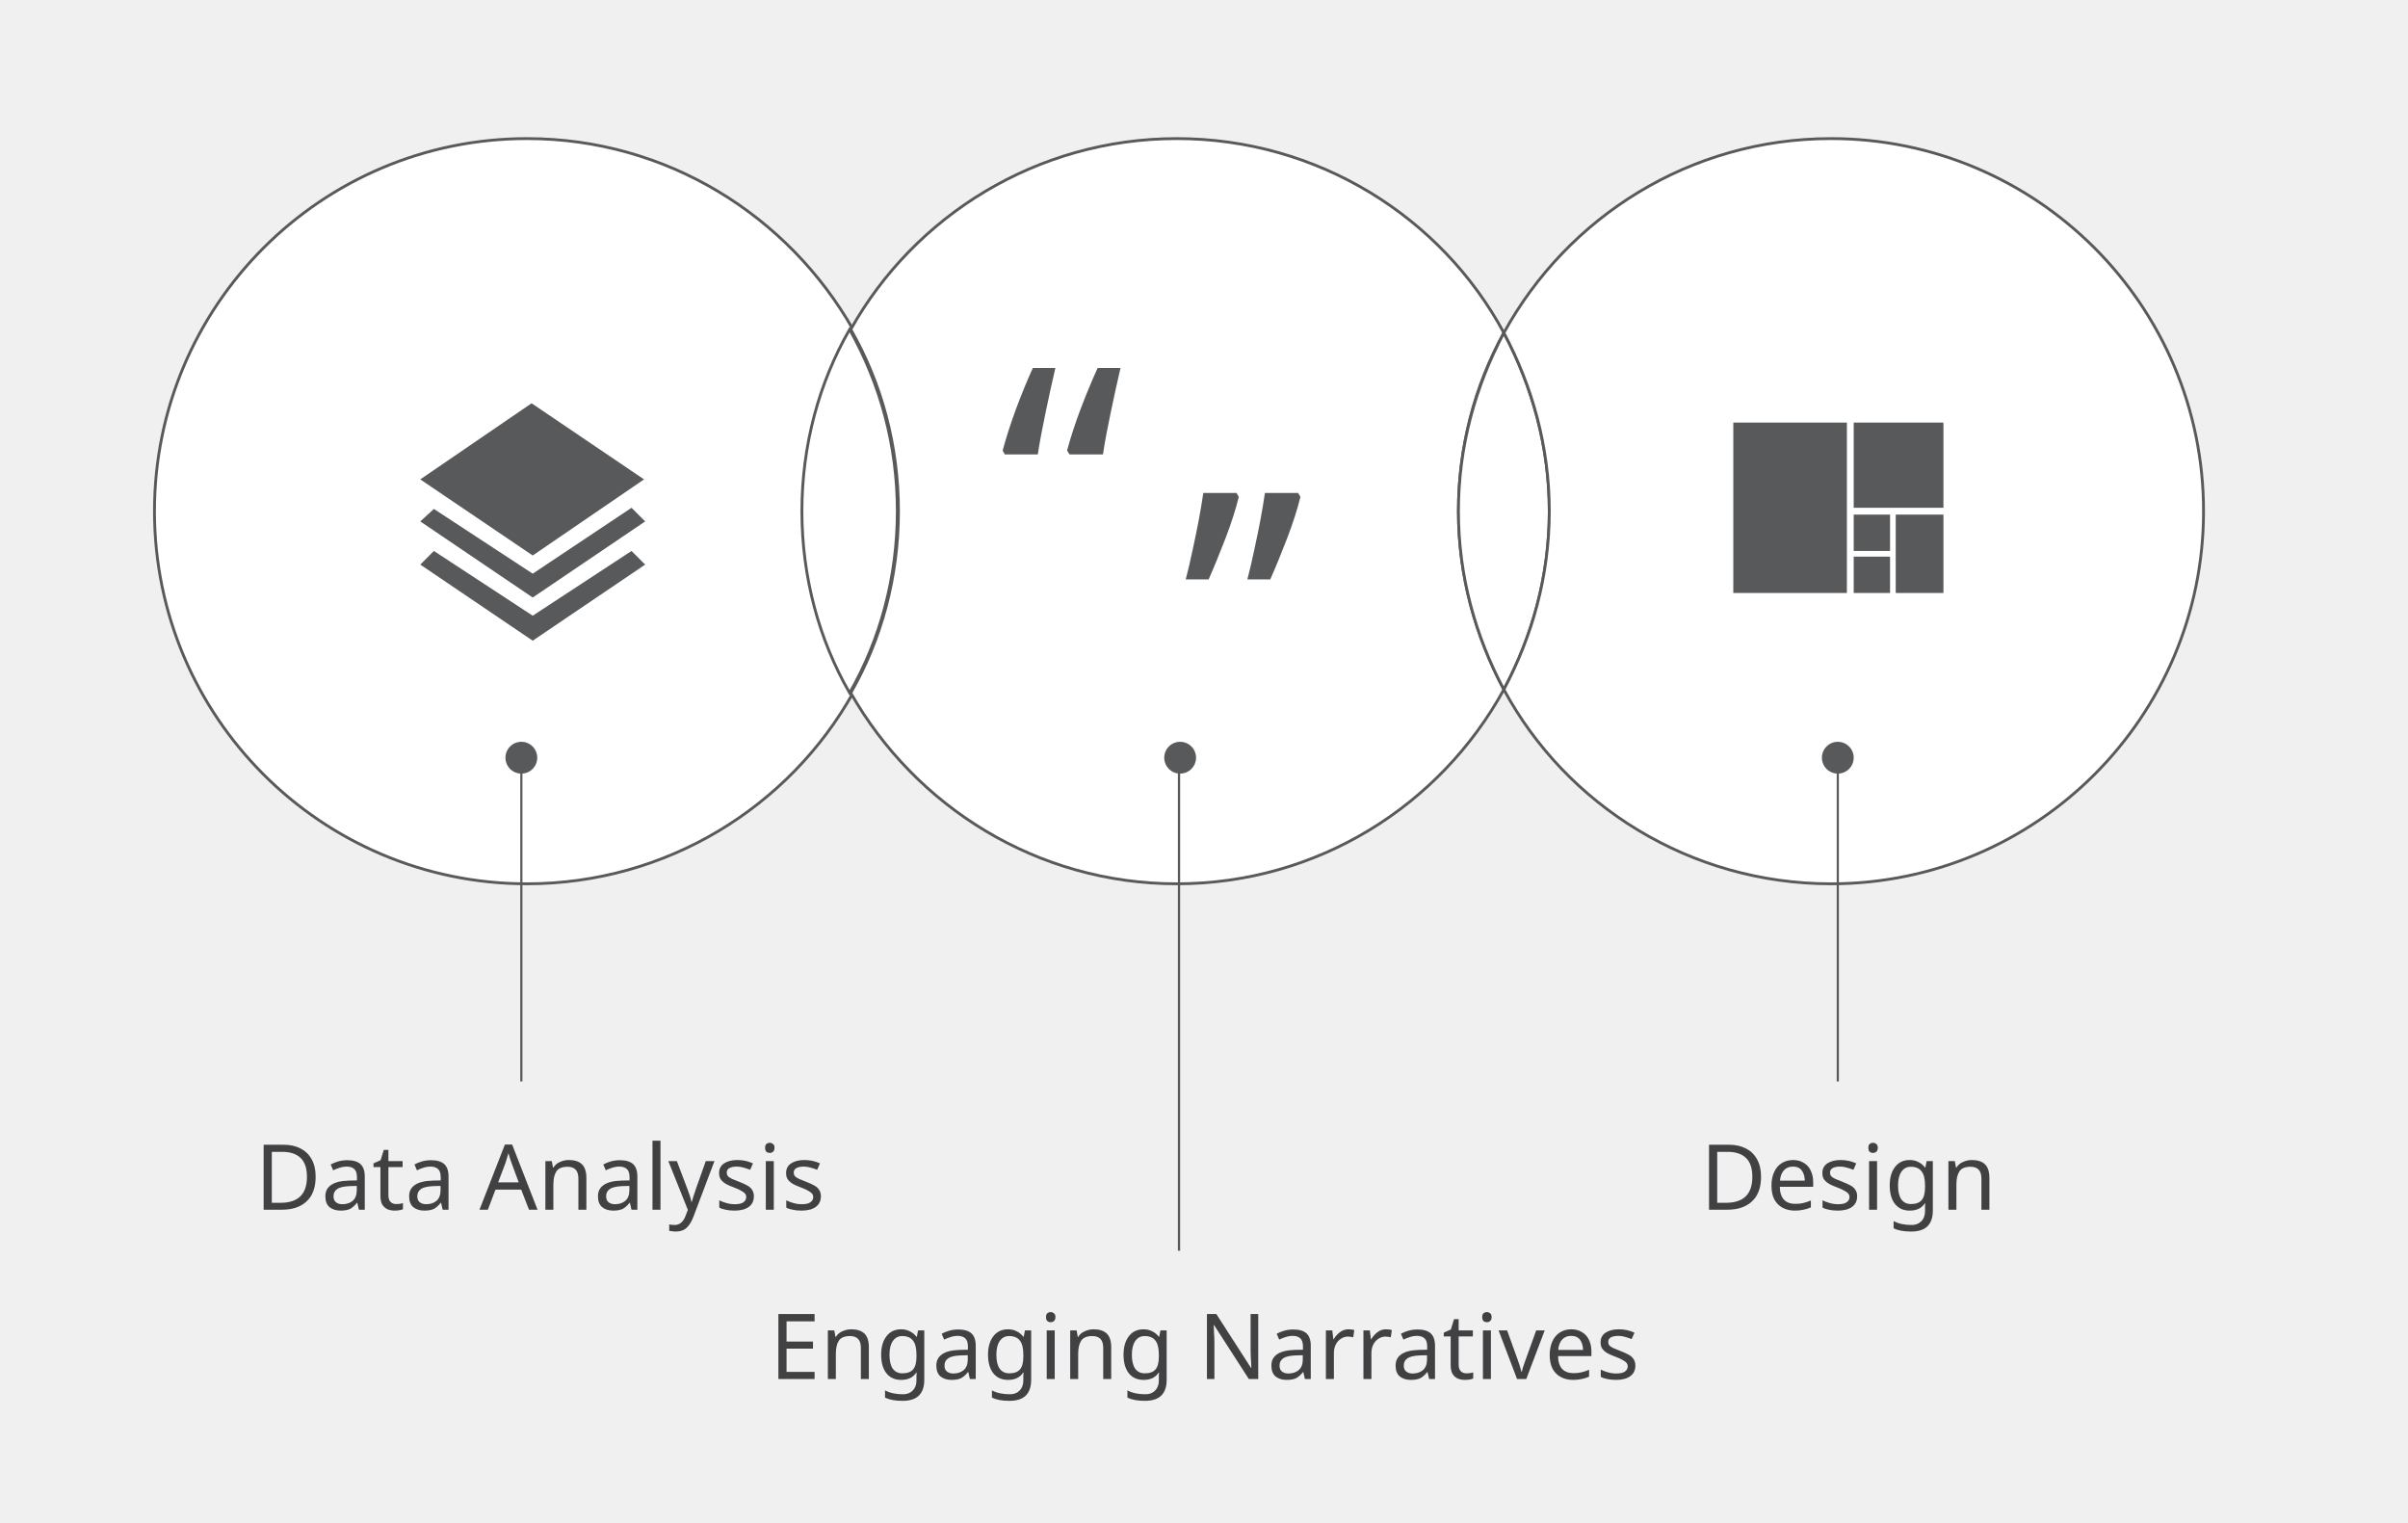
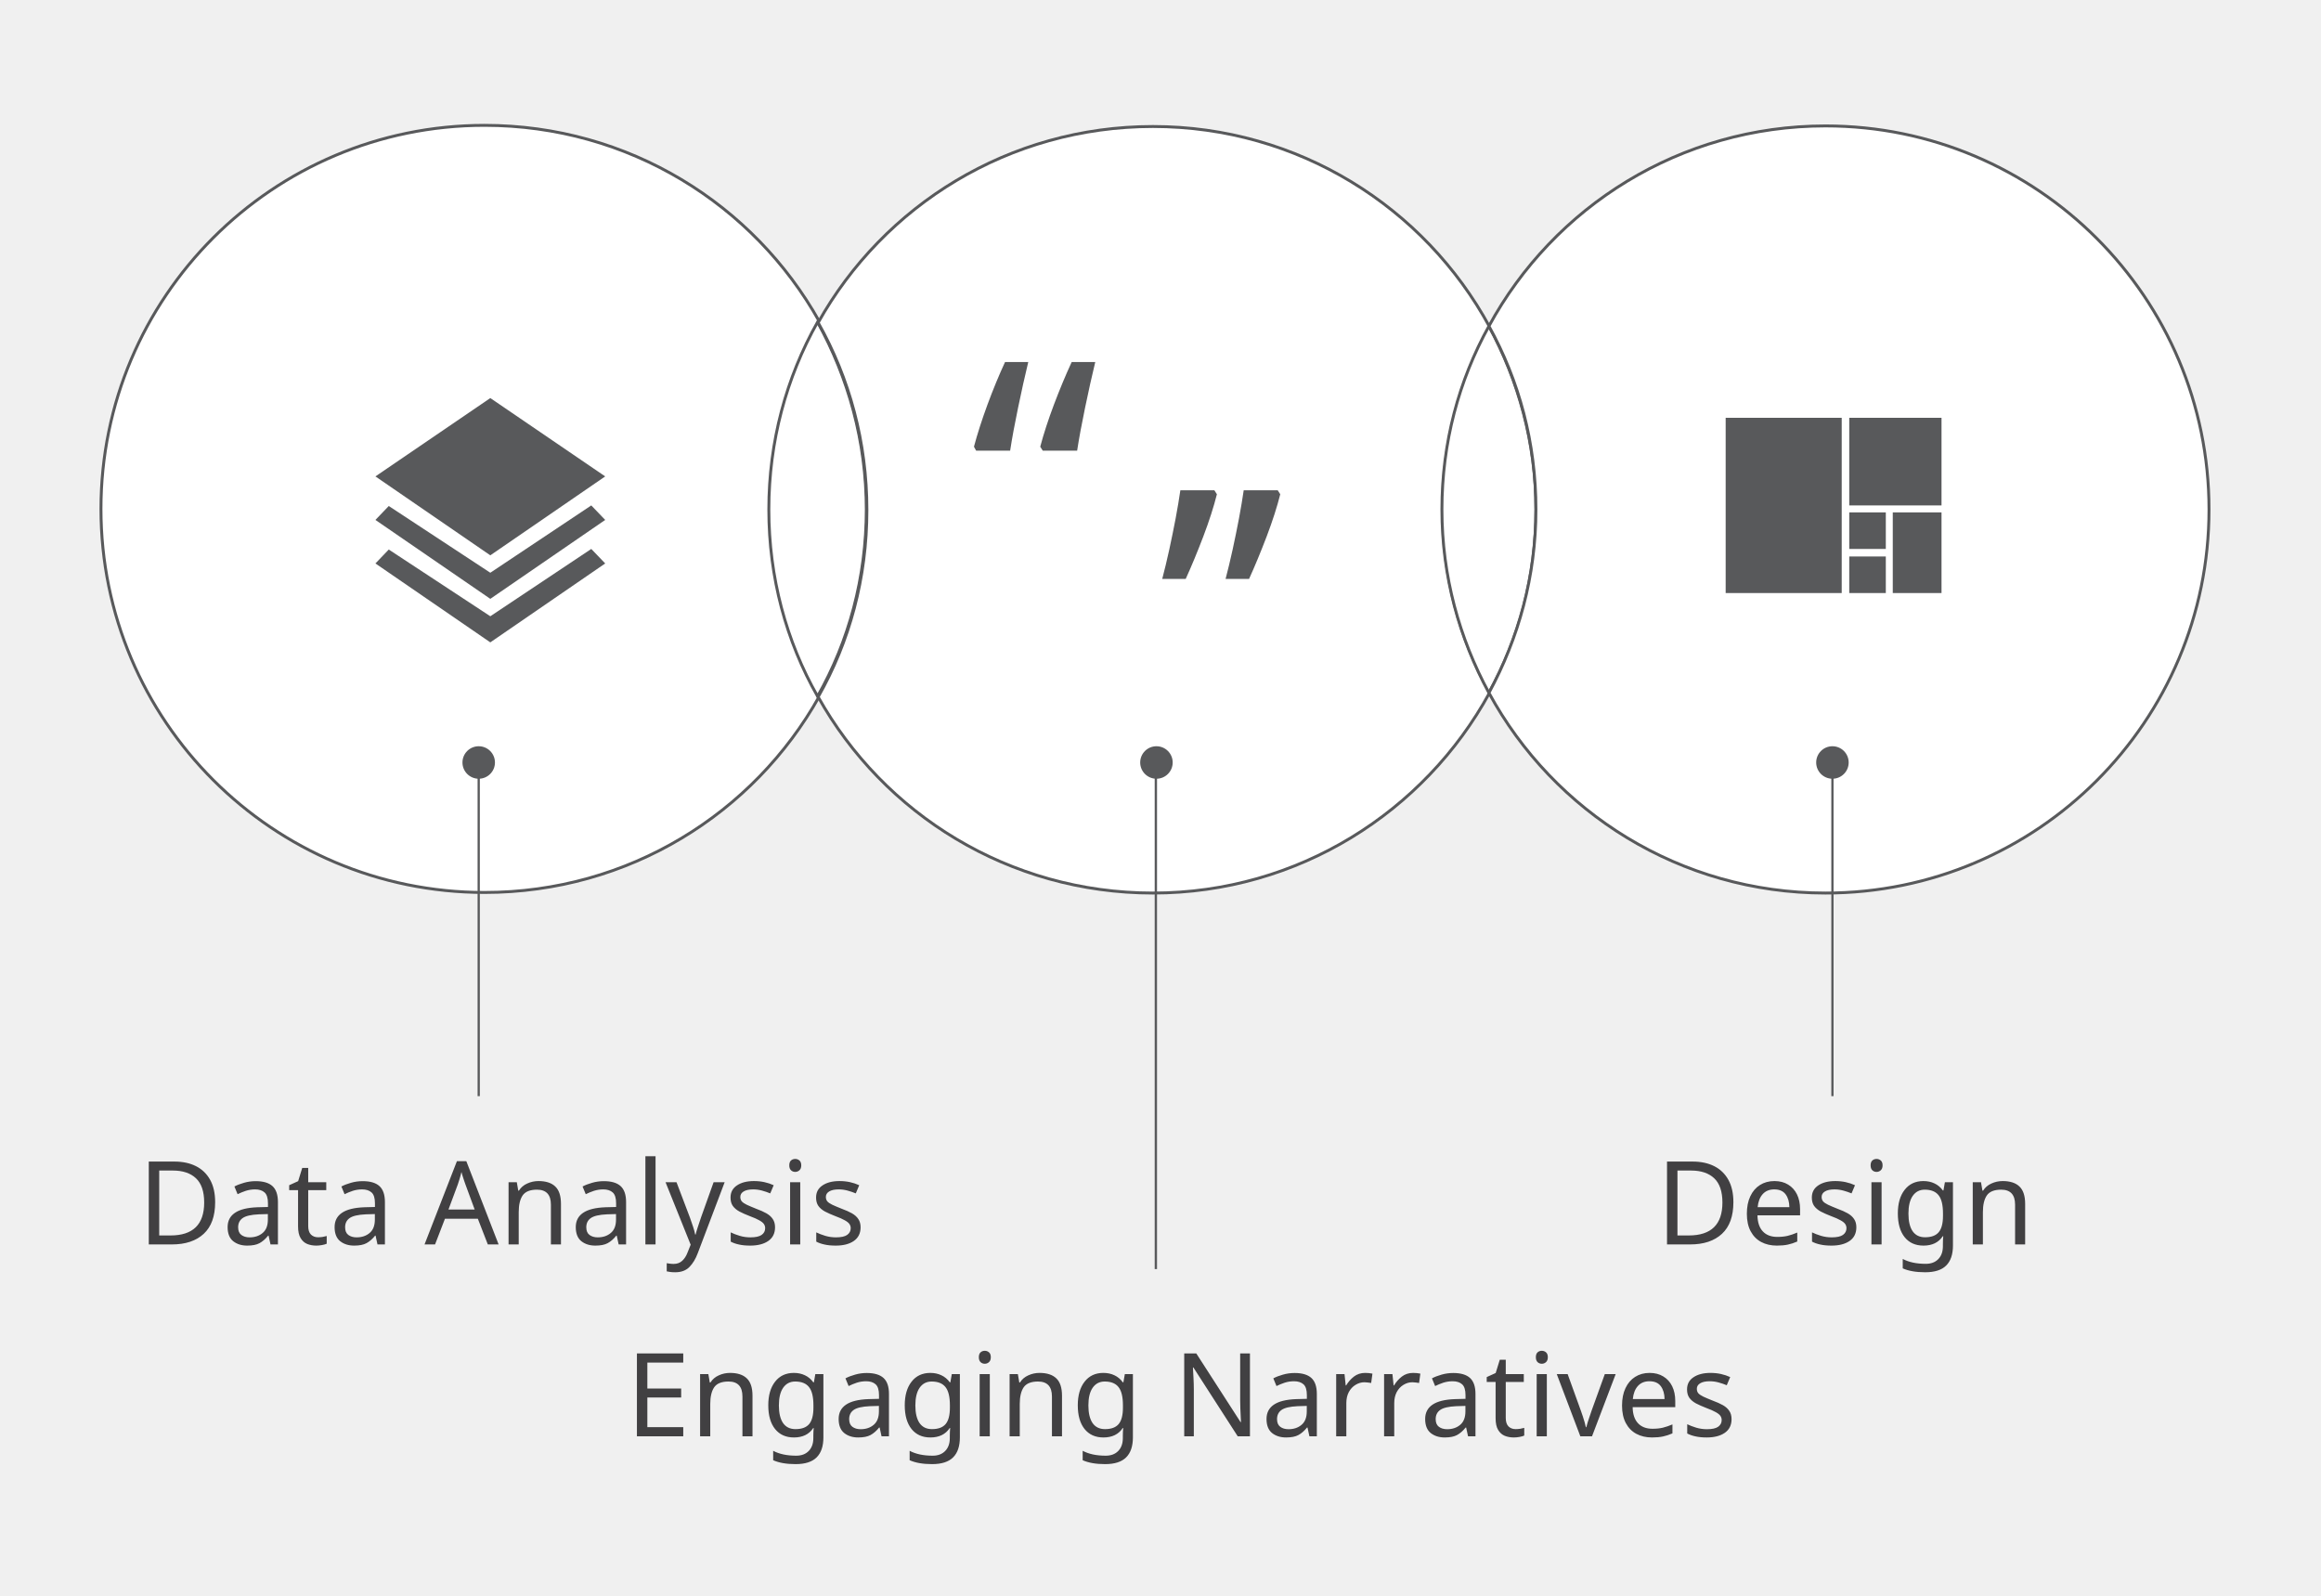
- <svg xmlns="http://www.w3.org/2000/svg" version="1.1" id="Layer_1" x="0px" y="0px" viewBox="0 0 212 134" style="enable-background:new 0 0 212 134;" xml:space="preserve">
+ <svg xmlns="http://www.w3.org/2000/svg" version="1.1" id="Layer_1" x="0px" y="0px" viewBox="0 0 400 275" style="enable-background:new 0 0 400 275;" xml:space="preserve">
  <style type="text/css">
- 	.st0{fill-rule:evenodd;clip-rule:evenodd;fill:#FFFFFF;stroke:#58595B;stroke-width:0.25;stroke-miterlimit:10;}
+ 	.st0{fill-rule:evenodd;clip-rule:evenodd;fill:#FFFFFF;stroke:#58595B;stroke-width:0.503;stroke-miterlimit:10;}
	.st1{fill-rule:evenodd;clip-rule:evenodd;fill:#58595B;}
- 	.st2{fill:none;stroke:#58595B;stroke-width:0.191;stroke-miterlimit:10;}
+ 	.st2{fill:none;stroke:#58595B;stroke-width:0.384;stroke-miterlimit:10;}
	.st3{fill-rule:evenodd;clip-rule:evenodd;fill:none;}
	.st4{fill:#414042;}
	.st5{font-family:'Avenir-Book';}
- 	.st6{font-size:8px;}
- 	.st7{fill:none;stroke:#58595B;stroke-width:0.199;stroke-miterlimit:10;}
+ 	.st6{font-size:20px;}
+ 	.st7{fill:none;stroke:#58595B;stroke-width:0.4;stroke-miterlimit:10;}
	.st8{fill:none;}
	.st9{fill:#58595B;}
	.st10{font-family:'Helvetica-Bold';}
- 	.st11{font-size:31px;}
+ 	.st11{font-size:62.396px;}
</style>
-   <path class="st0" d="M70.9,45c0,5.8,1.5,11.3,4.2,16c-5.6,10-16.4,16.8-28.7,16.8c-18.1,0-32.8-14.7-32.8-32.8  c0-18.1,14.7-32.8,32.8-32.8c12.3,0,23,6.8,28.7,16.8C72.4,33.8,70.9,39.2,70.9,45z" />
-   <path class="st0" d="M79,45c0,5.8-1.5,11.3-4.2,16c-2.7-4.7-4.2-10.2-4.2-16c0-5.8,1.5-11.3,4.2-16C77.5,33.8,79,39.2,79,45z" />
-   <path class="st0" d="M128.4,45c0,5.7,1.5,11,4,15.7c-5.6,10.2-16.4,17.1-28.8,17.1c-12.3,0-23-6.8-28.7-16.8  c2.7-4.7,4.2-10.2,4.2-16c0-5.8-1.5-11.3-4.2-16c5.6-10,16.4-16.8,28.7-16.8c12.4,0,23.3,6.9,28.8,17.1  C129.8,34,128.4,39.4,128.4,45z" />
-   <path class="st0" d="M136.4,45c0,5.7-1.5,11-4,15.7c-2.5-4.7-4-10-4-15.7c0-5.7,1.5-11,4-15.7C134.9,34,136.4,39.4,136.4,45z" />
-   <path class="st0" d="M194,45c0,18.1-14.7,32.8-32.8,32.8c-12.4,0-23.3-6.9-28.8-17.1c2.5-4.7,4-10,4-15.7c0-5.7-1.5-11-4-15.7  c5.6-10.2,16.4-17.1,28.8-17.1C179.3,12.2,194,26.9,194,45z" />
-   <circle class="st1" cx="45.9" cy="66.7" r="1.4" />
-   <line class="st2" x1="45.9" y1="67" x2="45.9" y2="95.2" />
-   <rect x="13.5" y="100.4" class="st3" width="65.5" height="8.4" />
-   <text transform="matrix(1 0 0 1 22.4299 106.4907)" class="st4 st5 st6">Data Analysis</text>
-   <circle class="st1" cx="103.9" cy="66.7" r="1.4" />
-   <line class="st7" x1="103.8" y1="67" x2="103.8" y2="110.1" />
  <g>
-     <rect x="59.6" y="115.3" class="st8" width="89" height="8.4" />
-     <text transform="matrix(1 0 0 1 67.7478 121.3931)" class="st4 st5 st6">Engaging Narratives</text>
+     <path class="st0" d="M132.8,87.8c0,11.7,3,22.7,8.4,32.2c-11.3,20.2-32.9,33.8-57.7,33.8c-36.5,0-66.1-29.6-66.1-66.1   c0-36.5,29.6-66.1,66.1-66.1c24.8,0,46.4,13.6,57.7,33.8C135.9,65.1,132.8,76.1,132.8,87.8z" />
+     <path class="st0" d="M149.3,87.8c0,11.7-3,22.7-8.4,32.2c-5.4-9.5-8.4-20.5-8.4-32.2c0-11.7,3-22.7,8.4-32.3   C146.2,65.1,149.3,76.1,149.3,87.8z" />
+     <path class="st0" d="M248.6,87.8c0,11.5,2.9,22.2,8.1,31.6c-11.2,20.5-33,34.5-58,34.5c-24.8,0-46.4-13.6-57.7-33.8   c5.4-9.5,8.4-20.5,8.4-32.2c0-11.7-3-22.7-8.4-32.3c11.3-20.2,32.9-33.8,57.7-33.8c25,0,46.8,13.9,58,34.5   C251.5,65.6,248.6,76.4,248.6,87.8z" />
+     <path class="st0" d="M264.7,87.8c0,11.5-2.9,22.2-8.1,31.6c-5.1-9.4-8.1-20.1-8.1-31.6c0-11.5,2.9-22.2,8.1-31.6   C261.7,65.6,264.7,76.4,264.7,87.8z" />
+     <path class="st0" d="M380.7,87.8c0,36.5-29.6,66.1-66.1,66.1c-25,0-46.8-13.9-58-34.5c5.1-9.4,8.1-20.1,8.1-31.6   c0-11.5-2.9-22.2-8.1-31.6c11.2-20.6,33-34.5,58-34.5C351.1,21.7,380.7,51.3,380.7,87.8z" />
+     <circle class="st1" cx="82.5" cy="131.4" r="2.8" />
+     <line class="st2" x1="82.5" y1="132.1" x2="82.5" y2="188.9" />
+     <rect x="17.4" y="199.3" class="st3" width="131.8" height="20.9" />
+     <text transform="matrix(1 0 0 1 23.7041 214.454)" class="st4 st5 st6">Data Analysis</text>
+     <circle class="st1" cx="199.3" cy="131.4" r="2.8" />
+     <line class="st7" x1="199.2" y1="132.1" x2="199.2" y2="218.7" />
+     <g>
+       <rect x="97.3" y="232.4" class="st8" width="202.9" height="20.9" />
+       <text transform="matrix(1 0 0 1 107.83 247.516)" class="st4 st5 st6">Engaging Narratives</text>
+     </g>
+     <circle class="st1" cx="315.8" cy="131.4" r="2.8" />
+     <line class="st2" x1="315.8" y1="132.1" x2="315.8" y2="188.9" />
+     <g>
+       <rect x="250.7" y="199.3" class="st8" width="131.8" height="20.9" />
+       <text transform="matrix(1 0 0 1 285.357 214.454)" class="st4 st5 st6">Design</text>
+     </g>
+     <g>
+       <g>
+         <path class="st1" d="M104.3,82.1L84.5,68.6L64.7,82.1l19.8,13.6L104.3,82.1z M84.5,98.7L67,87.2l-2.3,2.4l19.8,13.6l19.8-13.6     l-2.4-2.5L84.5,98.7z M84.5,106.2L67,94.7l-2.3,2.4l19.8,13.6l19.8-13.6l-2.4-2.5L84.5,106.2z" />
+       </g>
+     </g>
+     <rect x="167.1" y="62.1" class="st3" width="81.5" height="71.7" />
+     <text transform="matrix(1 0 0 1 167.1021 106.9325)">
+       <tspan x="0" y="0" class="st9 st10 st11">“</tspan>
+       <tspan x="0" y="22.1" class="st9 st10 st11">  ’’</tspan>
+     </text>
+     <rect x="297.4" y="72" class="st1" width="20" height="30.2" />
+     <rect x="318.7" y="72" class="st1" width="15.9" height="15.1" />
+     <rect x="318.7" y="88.3" class="st1" width="6.3" height="6.3" />
+     <rect x="326.2" y="88.3" class="st1" width="8.4" height="13.9" />
+     <rect x="318.7" y="95.9" class="st1" width="6.3" height="6.3" />
  </g>
-   <circle class="st1" cx="161.8" cy="66.7" r="1.4" />
-   <line class="st2" x1="161.8" y1="67" x2="161.8" y2="95.2" />
-   <g>
-     <rect x="129.5" y="100.4" class="st8" width="65.5" height="8.4" />
-     <text transform="matrix(1 0 0 1 149.6824 106.4907)" class="st4 st5 st6">Design</text>
-   </g>
-   <g>
-     <g>
-       <path class="st1" d="M56.7,42.2l-9.9-6.7L37,42.2l9.9,6.7L56.7,42.2z M46.9,50.5l-8.7-5.7L37,45.9l9.9,6.7l9.9-6.7l-1.2-1.2    L46.9,50.5z M46.9,54.2l-8.7-5.7L37,49.7l9.9,6.7l9.9-6.7l-1.2-1.2L46.9,54.2z" />
-     </g>
-   </g>
-   <rect x="87.9" y="32.2" class="st3" width="145" height="48.2" />
-   <text transform="matrix(1 0 0 1 87.8996 54.5357)">
-     <tspan x="0" y="0" class="st9 st10 st11">“</tspan>
-     <tspan x="0" y="11" class="st9 st10 st11">  ’’</tspan>
-   </text>
-   <rect x="152.6" y="37.2" class="st1" width="10" height="15" />
-   <rect x="163.2" y="37.2" class="st1" width="7.9" height="7.5" />
-   <rect x="163.2" y="45.3" class="st1" width="3.2" height="3.2" />
-   <rect x="166.9" y="45.3" class="st1" width="4.2" height="6.9" />
-   <rect x="163.2" y="49" class="st1" width="3.2" height="3.2" />
</svg>
